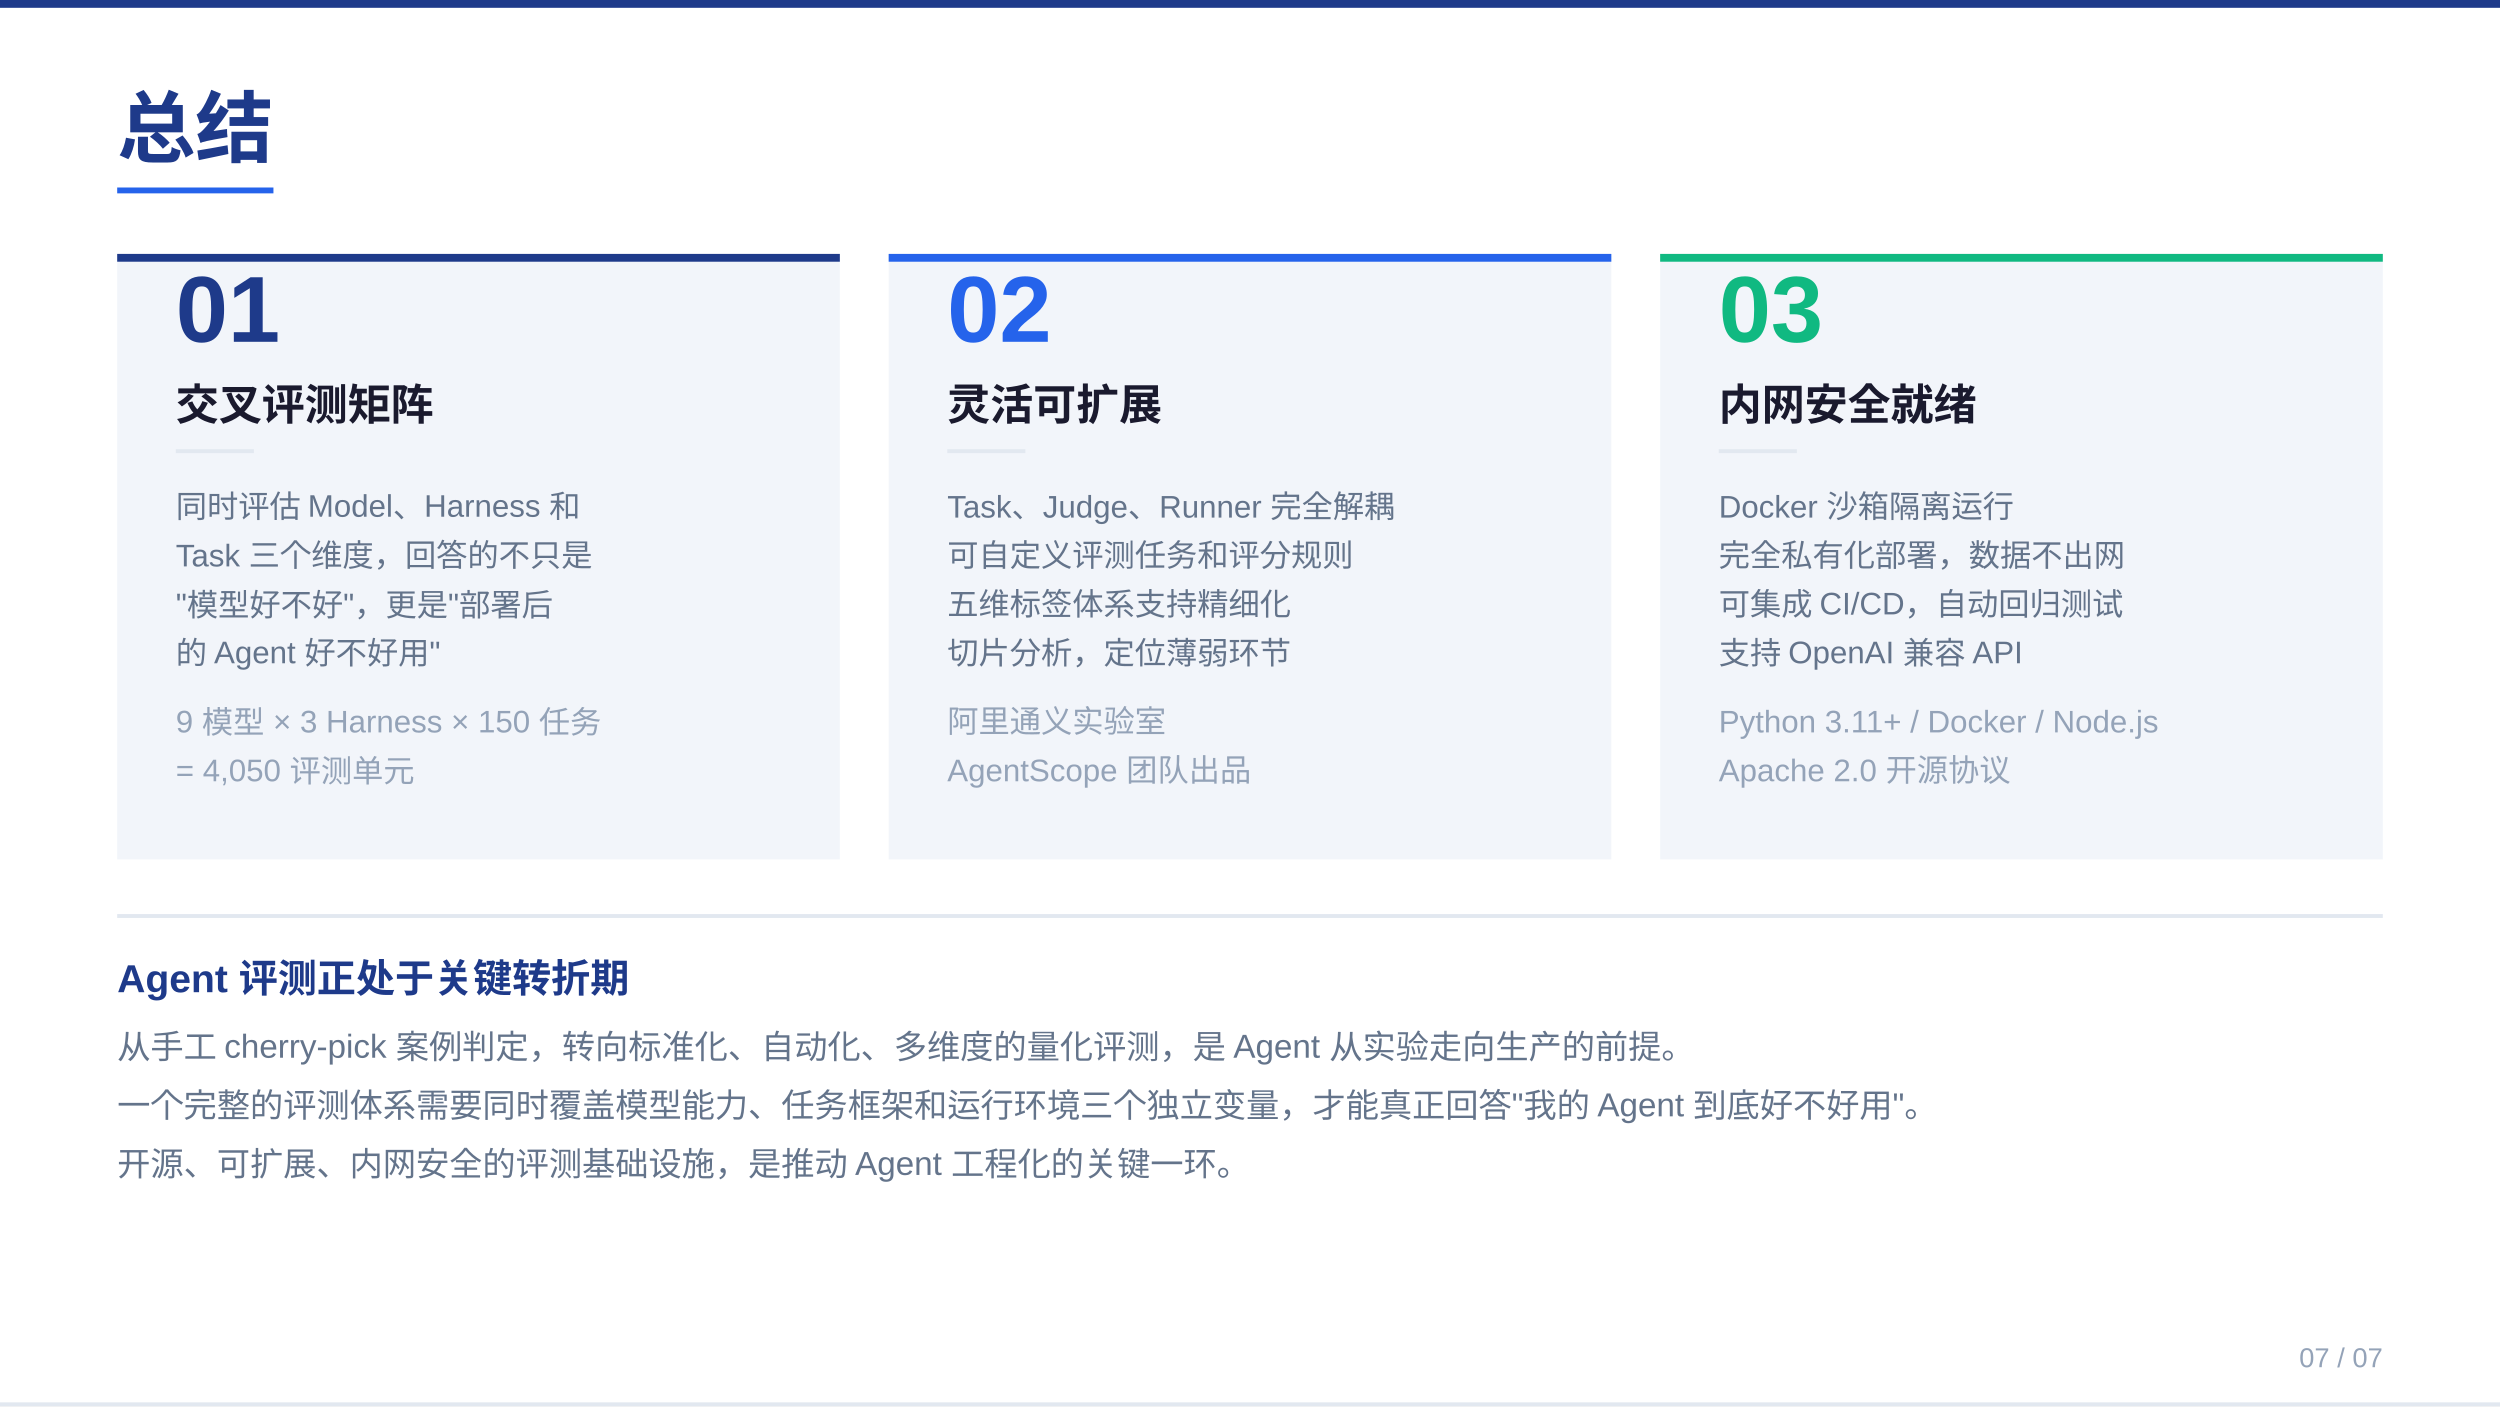
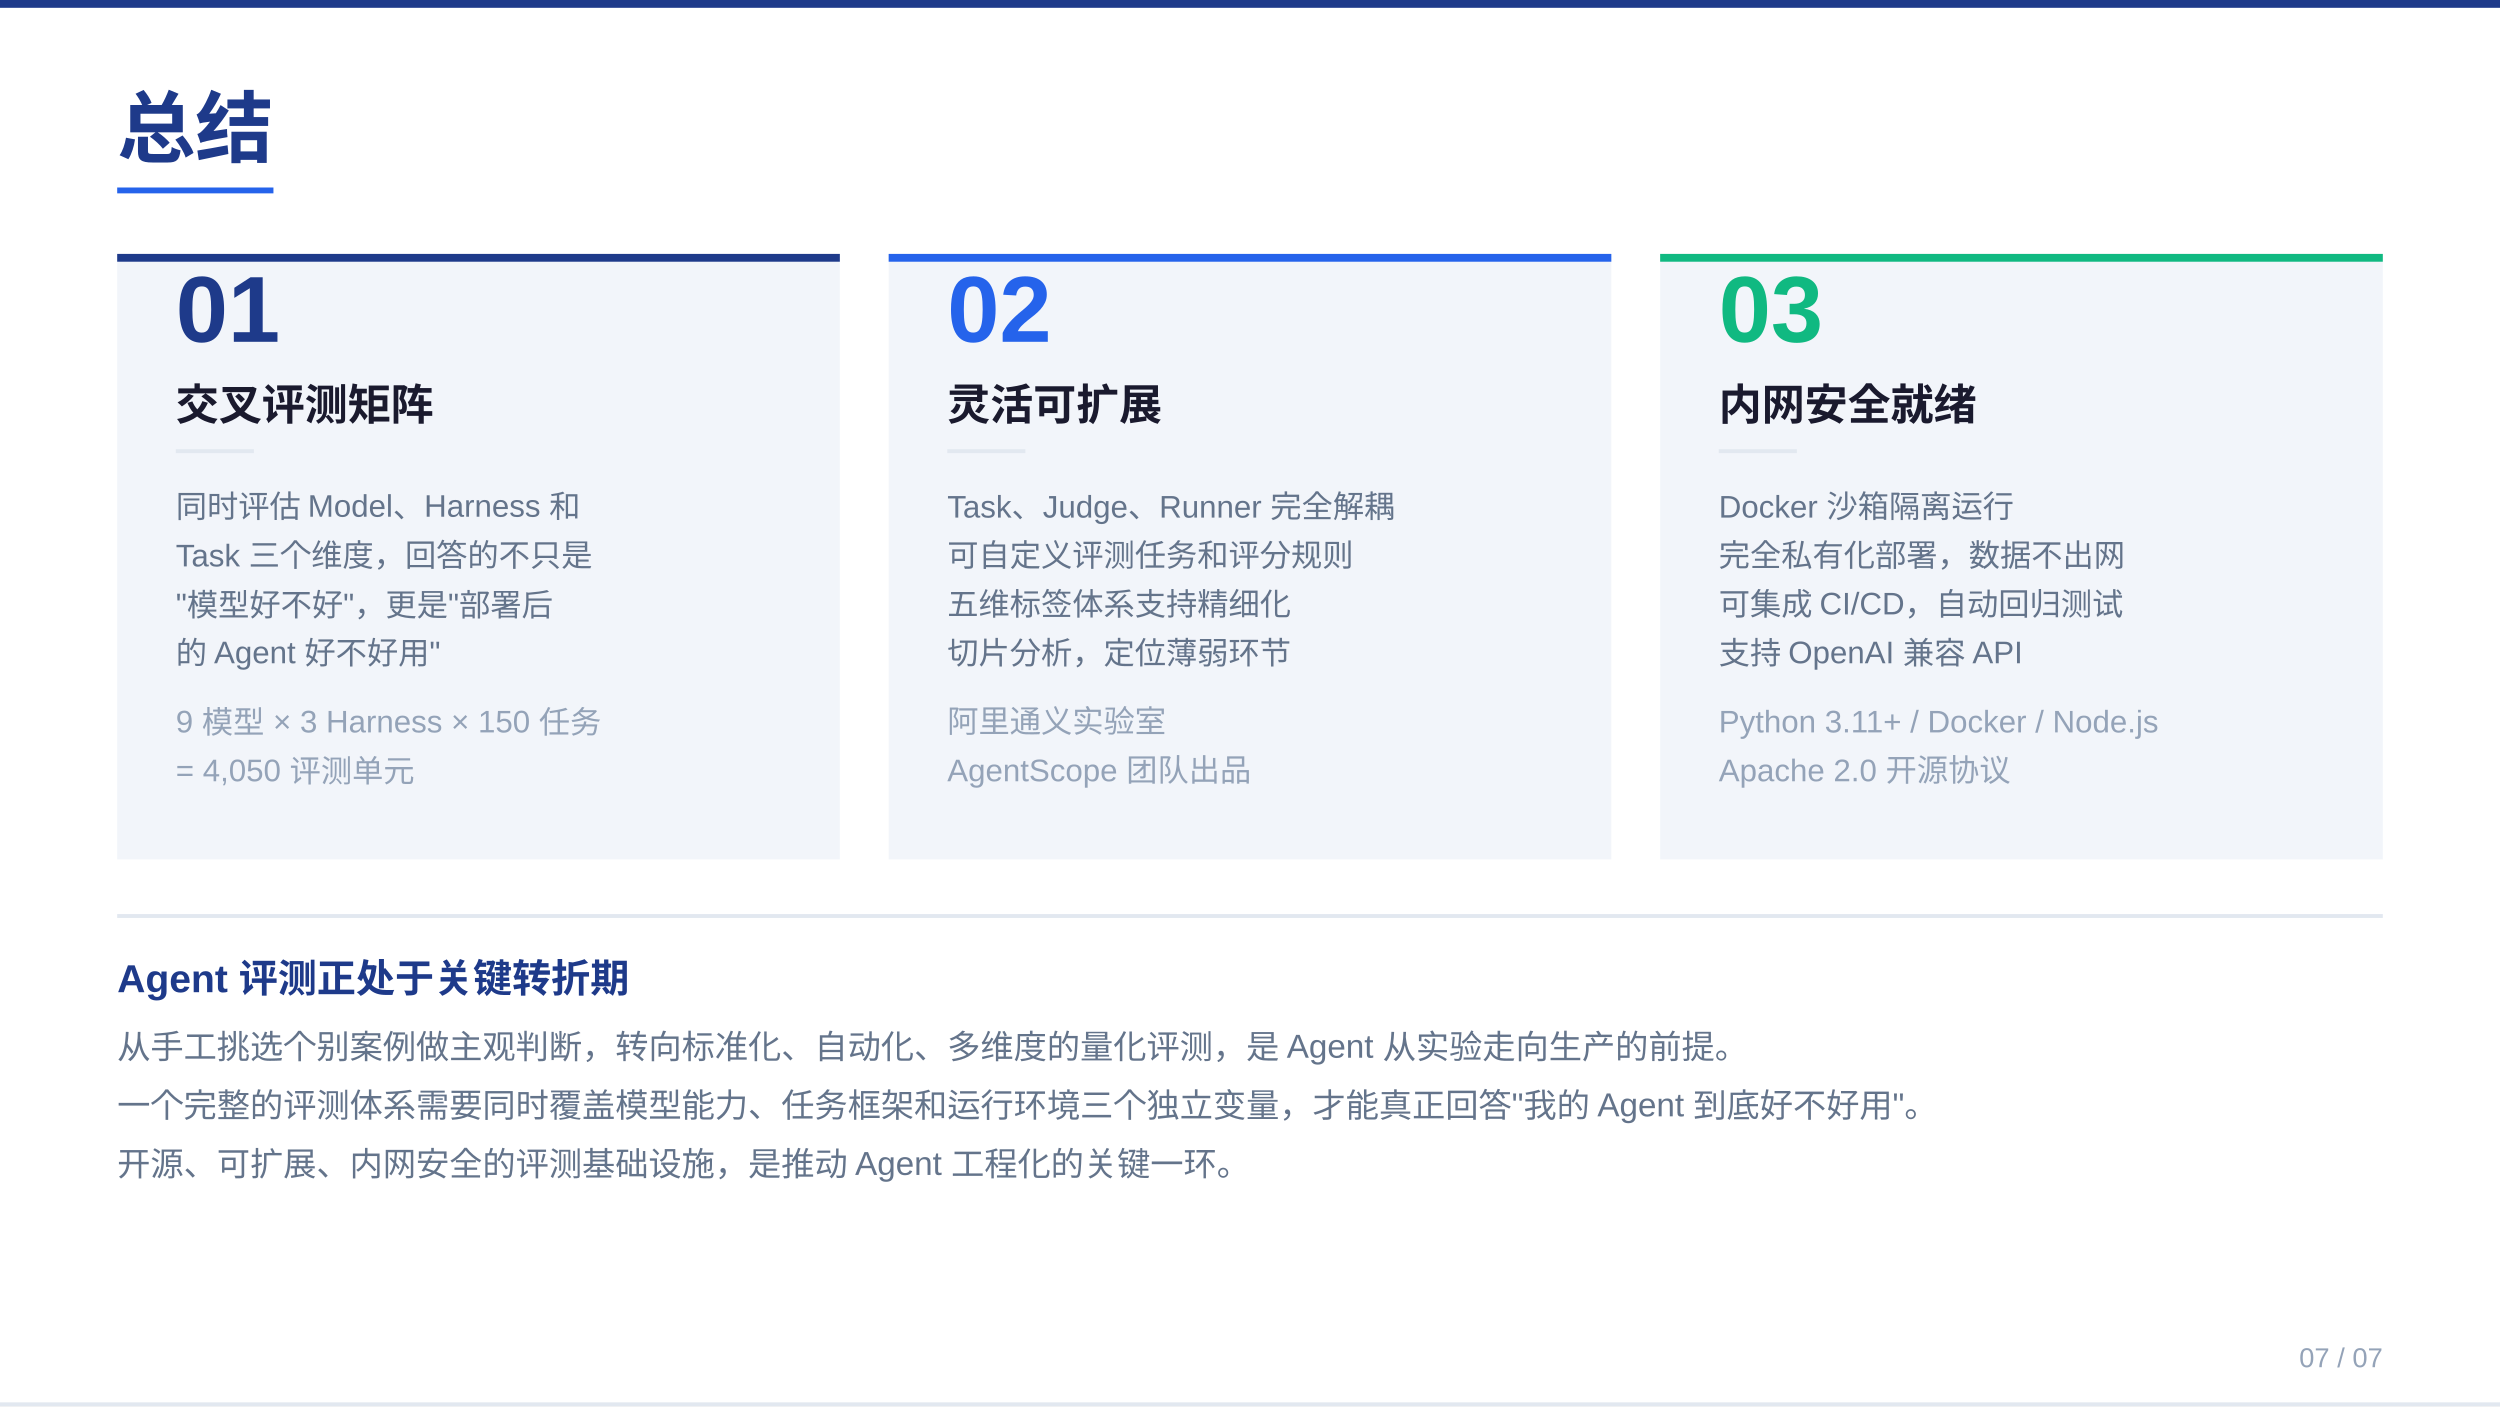
<svg xmlns="http://www.w3.org/2000/svg" viewBox="0 0 1280 720" data-pptx-page-role="ending">
  <defs>
    <style>text{font-family:"Microsoft YaHei",Arial,sans-serif}</style>
  </defs>
  <rect x="0" y="0" width="1280" height="720" fill="#FFFFFF" />
  <rect x="0" y="0" width="1280" height="4" fill="#1E3A8A" />
  <text x="60" y="80" font-size="40" font-weight="bold" fill="#1E3A8A">总结</text>
  <rect x="60" y="96" width="80" height="3" fill="#2563EB" />
  <rect x="60" y="130" width="370" height="310" fill="#F2F5FA" />
  <rect x="60" y="130" width="370" height="4" fill="#1E3A8A" />
  <text x="90" y="175" font-size="48" font-weight="bold" fill="#1E3A8A">01</text>
  <text x="90" y="215" font-size="22" font-weight="bold" fill="#1A1A2E">交叉评测矩阵</text>
  <rect x="90" y="230" width="40" height="2" fill="#E2E8F0" />
  <text x="90" y="265" font-size="16" fill="#64748B">同时评估 Model、Harness 和</text>
  <text x="90" y="290" font-size="16" fill="#64748B">Task 三个维度，回答的不只是</text>
  <text x="90" y="315" font-size="16" fill="#64748B">"模型好不好"，更是"部署后</text>
  <text x="90" y="340" font-size="16" fill="#64748B">的 Agent 好不好用"</text>
  <text x="90" y="375" font-size="16" fill="#94A3B8">9 模型 × 3 Harness × 150 任务</text>
  <text x="90" y="400" font-size="16" fill="#94A3B8">= 4,050 评测单元</text>
  <rect x="455" y="130" width="370" height="310" fill="#F2F5FA" />
  <rect x="455" y="130" width="370" height="4" fill="#2563EB" />
  <text x="485" y="175" font-size="48" font-weight="bold" fill="#2563EB">02</text>
  <text x="485" y="215" font-size="22" font-weight="bold" fill="#1A1A2E">灵活可扩展</text>
  <rect x="485" y="230" width="40" height="2" fill="#E2E8F0" />
  <text x="485" y="265" font-size="16" fill="#64748B">Task、Judge、Runner 完全解耦</text>
  <text x="485" y="290" font-size="16" fill="#64748B">可自定义评测任务和评分规则</text>
  <text x="485" y="315" font-size="16" fill="#64748B">五维标签体系支持精细化</text>
  <text x="485" y="340" font-size="16" fill="#64748B">切片分析，定位薄弱环节</text>
  <text x="485" y="375" font-size="16" fill="#94A3B8">阿里通义实验室</text>
  <text x="485" y="400" font-size="16" fill="#94A3B8">AgentScope 团队出品</text>
  <rect x="850" y="130" width="370" height="310" fill="#F2F5FA" />
  <rect x="850" y="130" width="370" height="4" fill="#10B981" />
  <text x="880" y="175" font-size="48" font-weight="bold" fill="#10B981">03</text>
  <text x="880" y="215" font-size="22" font-weight="bold" fill="#1A1A2E">内网安全就绪</text>
  <rect x="880" y="230" width="40" height="2" fill="#E2E8F0" />
  <text x="880" y="265" font-size="16" fill="#64748B">Docker 沙箱隔离运行</text>
  <text x="880" y="290" font-size="16" fill="#64748B">完全私有化部署，数据不出网</text>
  <text x="880" y="315" font-size="16" fill="#64748B">可集成 CI/CD，自动回归测试</text>
  <text x="880" y="340" font-size="16" fill="#64748B">支持 OpenAI 兼容 API</text>
  <text x="880" y="375" font-size="16" fill="#94A3B8">Python 3.11+ / Docker / Node.js</text>
  <text x="880" y="400" font-size="16" fill="#94A3B8">Apache 2.0 开源协议</text>
  <rect x="60" y="468" width="1160" height="2" fill="#E2E8F0" />
  <text x="60" y="508" font-size="20" font-weight="bold" fill="#1E3A8A">Agent 评测正处于关键转折期</text>
-   <text x="60" y="542" font-size="17" fill="#64748B">从手工 cherry-pick 案例判定，转向标准化、自动化、多维度的量化评测，是 Agent 从实验走向生产的前提。</text>
+   <text x="60" y="542" font-size="17" fill="#64748B">从手工挑选个别案例做主观判断，转向标准化、自动化、多维度的量化评测，是 Agent 从实验走向生产的前提。</text>
  <text x="60" y="572" font-size="17" fill="#64748B">一个完整的评测体系需要同时覆盖模型能力、任务框架和运行环境三个独立变量，才能真正回答"我的 Agent 到底好不好用"。</text>
  <text x="60" y="602" font-size="17" fill="#64748B">开源、可扩展、内网安全的评测基础设施，是推动 Agent 工程化的关键一环。</text>
  <text x="1220" y="700" font-size="14" fill="#94A3B8" text-anchor="end">07 / 07</text>
  <rect x="0" y="718" width="1280" height="2" fill="#E2E8F0" />
</svg>
